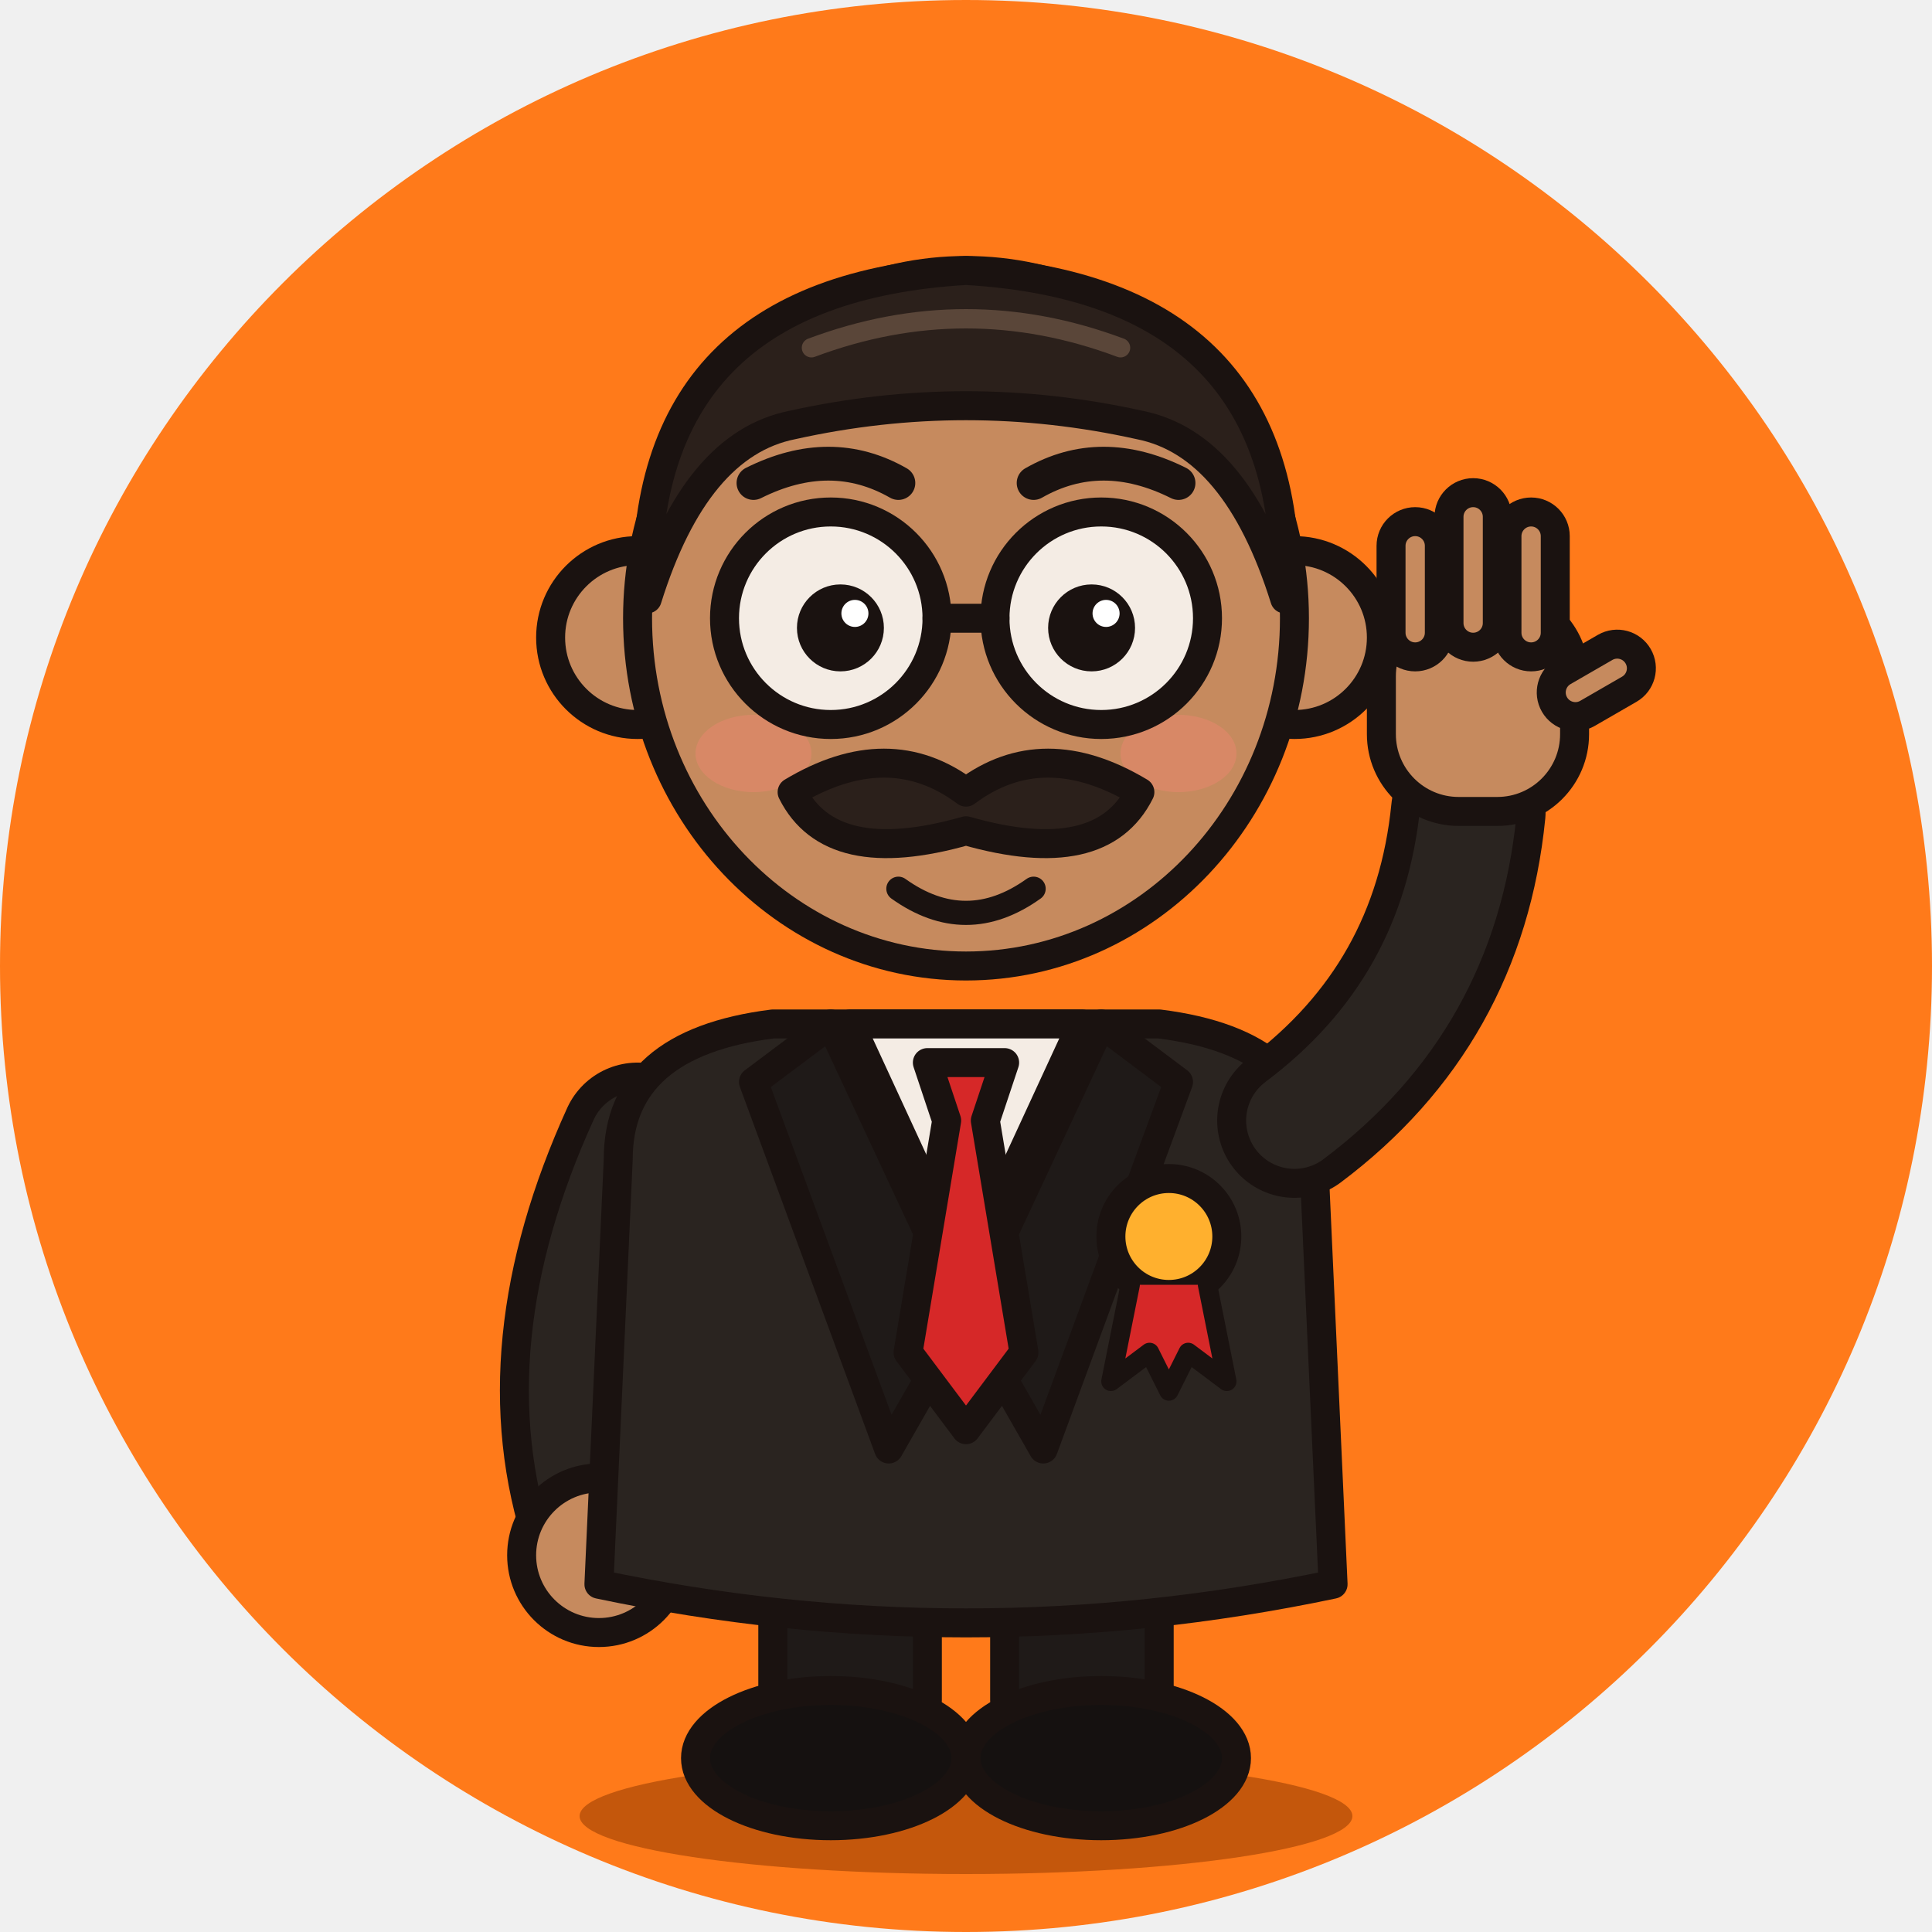
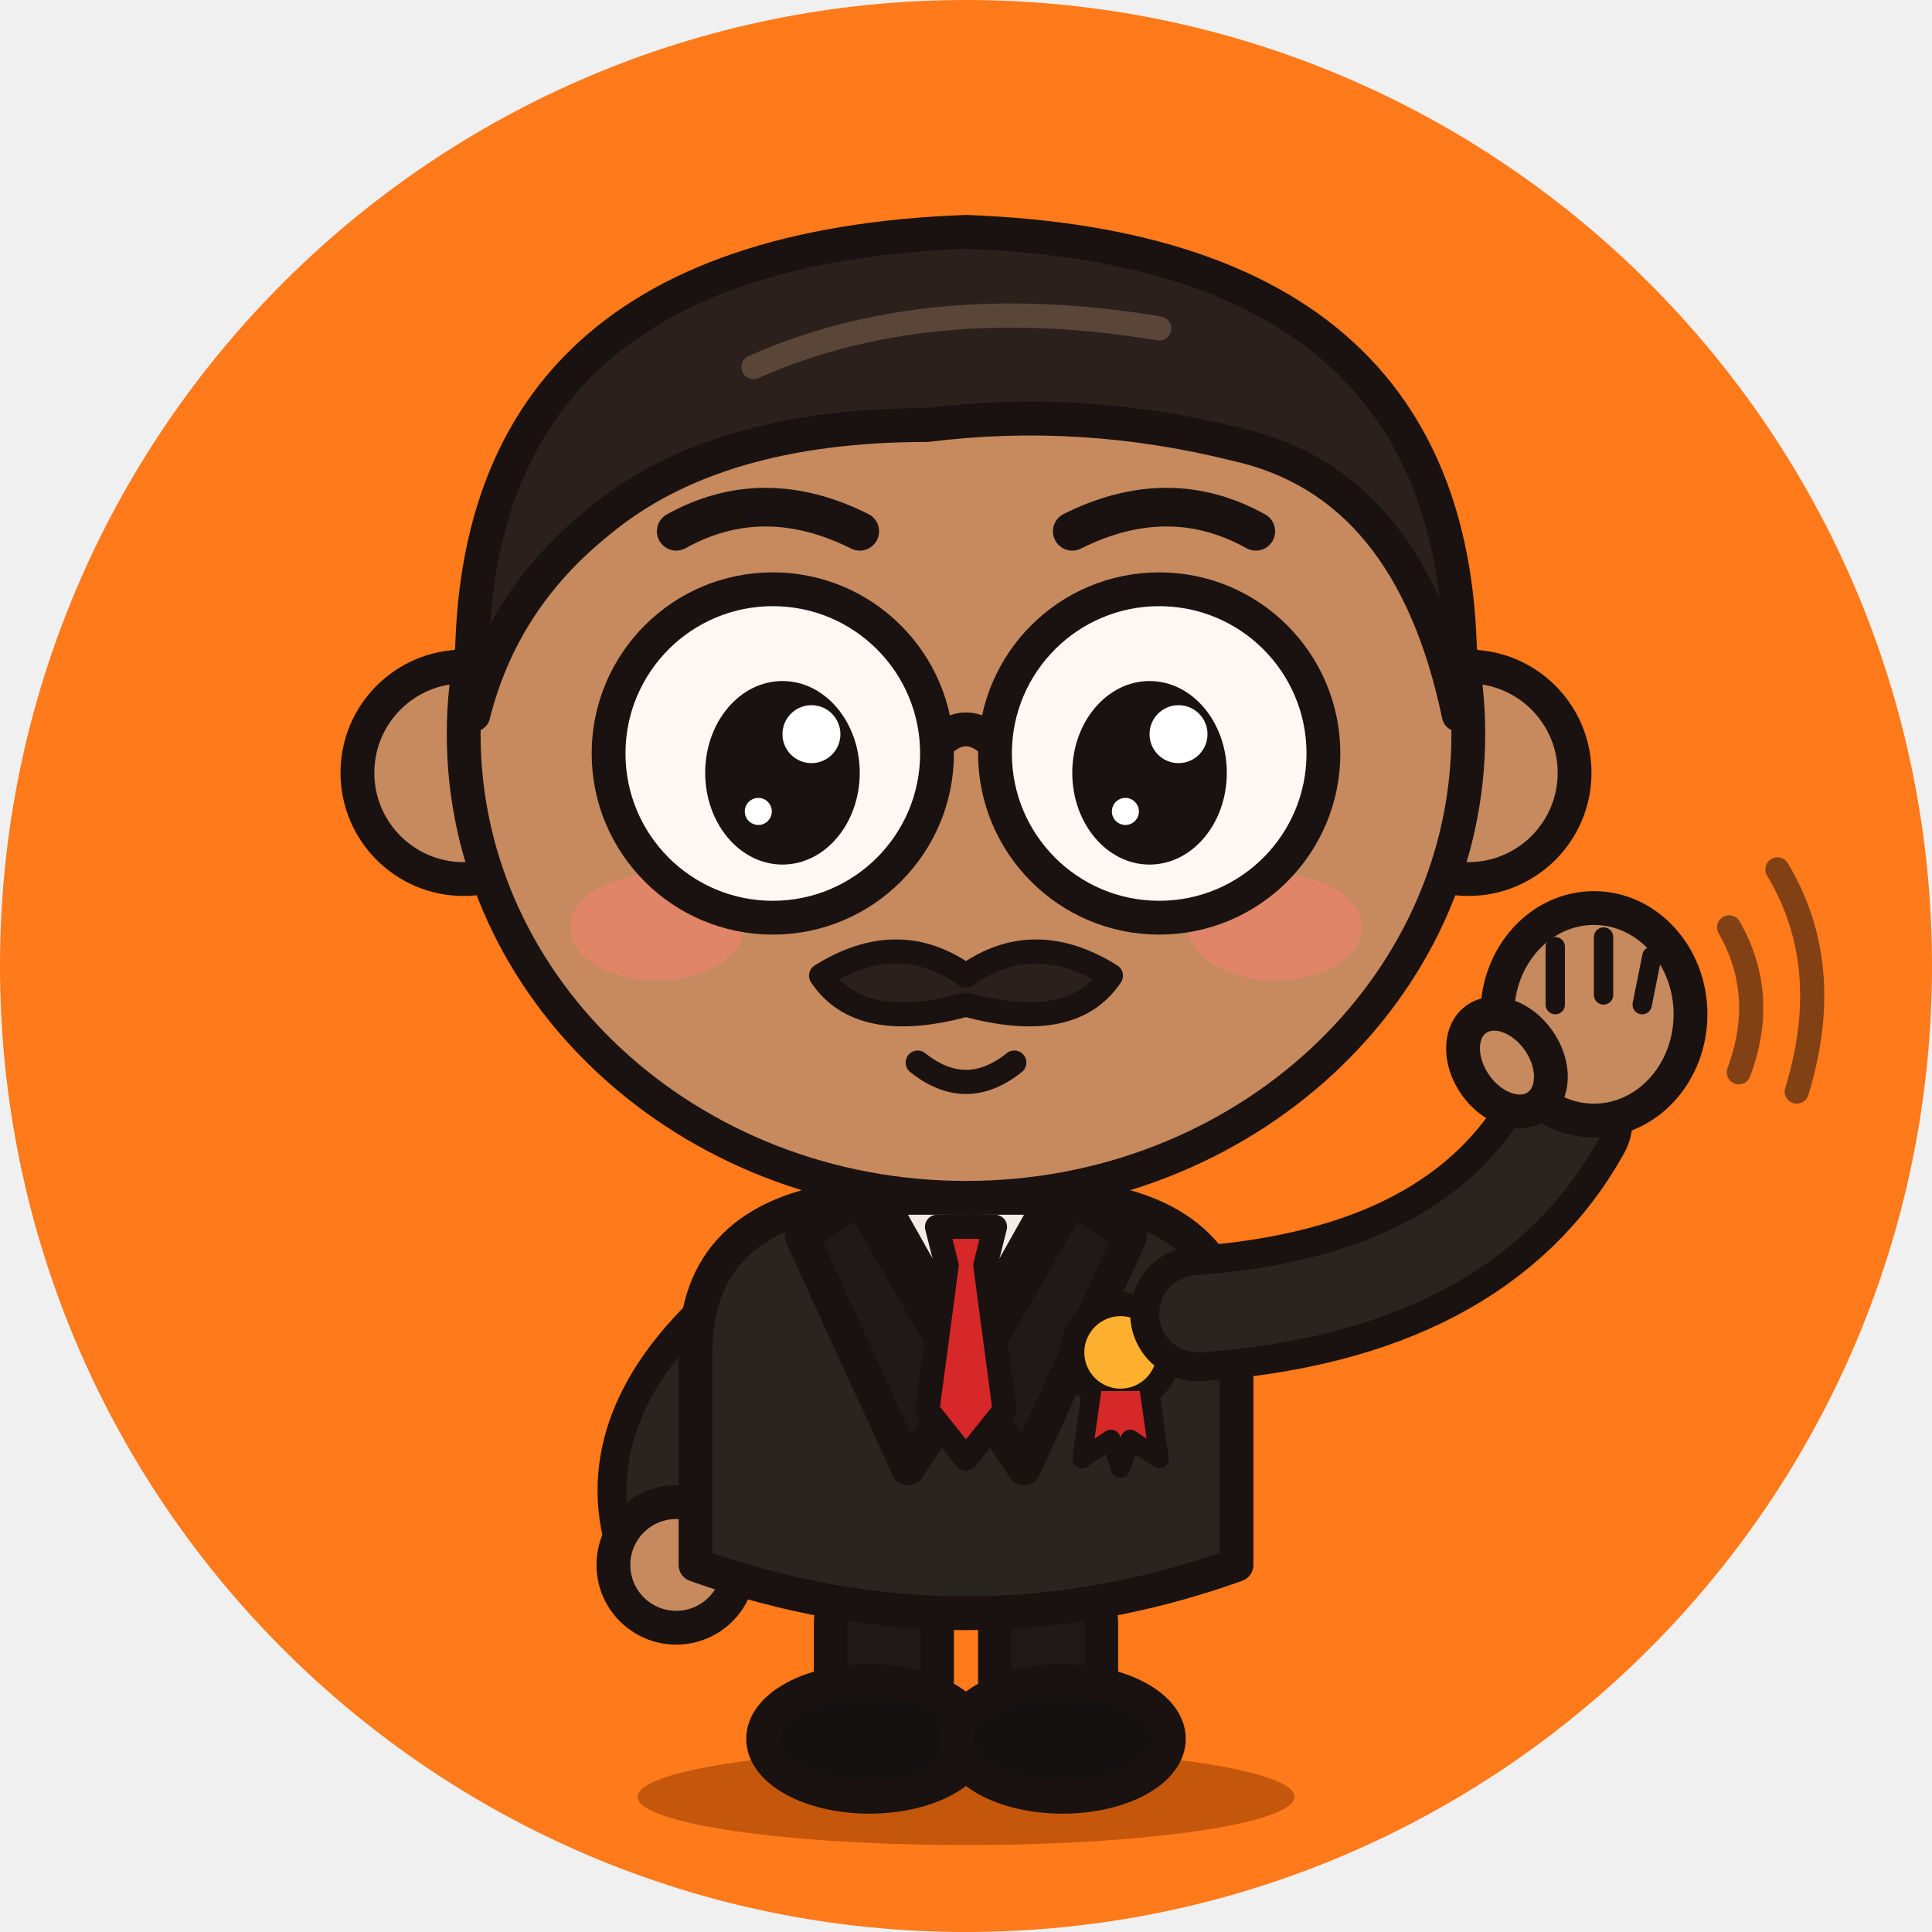
<svg xmlns="http://www.w3.org/2000/svg" viewBox="0 0 200 200" role="img" aria-label="Mayor Patch">
  <circle cx="100" cy="100" r="100" fill="#FF7A1A" />
-   <g stroke="#1A1210" stroke-width="3" stroke-linejoin="round" stroke-linecap="round">
-     <ellipse cx="100" cy="188" rx="40" ry="6" fill="#C4570C" stroke="none" />
-     <rect x="80" y="158" width="16" height="22" rx="4" fill="#1F1A18" />
-     <rect x="104" y="158" width="16" height="22" rx="4" fill="#1F1A18" />
-     <ellipse cx="86" cy="182" rx="14" ry="7" fill="#151110" />
-     <ellipse cx="114" cy="182" rx="14" ry="7" fill="#151110" />
-     <path d="M66 118 Q56 140 62 158" fill="none" stroke="#1A1210" stroke-width="16" />
-     <path d="M66 118 Q56 140 62 158" fill="none" stroke="#2A2420" stroke-width="10" />
-     <circle cx="62" cy="161" r="8" fill="#C68A5E" />
-     <path d="M64 120 Q64 108 80 106 L120 106 Q136 108 136 120 L138 164 Q100 172 62 164 Z" fill="#2A2420" />
-     <path d="M88 106 L100 132 L112 106 Z" fill="#F4ECE4" />
-     <path d="M86 106 L100 136 L92 150 L78 112 Z" fill="#1F1A18" />
-     <path d="M114 106 L100 136 L108 150 L122 112 Z" fill="#1F1A18" />
-     <path d="M96 110 L104 110 L102 116 L106 140 L100 148 L94 140 L98 116 Z" fill="#D62828" />
-     <circle cx="121" cy="128" r="6" fill="#FFB02E" />
-     <path d="M117 133 L115 143 L119 140 L121 144 L123 140 L127 143 L125 133" fill="#D62828" stroke-width="2" />
-     <path d="M134 116 Q150 104 152 84" fill="none" stroke="#1A1210" stroke-width="16" />
-     <path d="M134 116 Q150 104 152 84" fill="none" stroke="#2A2420" stroke-width="10" />
-     <g fill="#C68A5E">
-       <rect x="143" y="62" width="20" height="22" rx="8" />
-       <rect x="144" y="54" width="5" height="14" rx="2.5" />
-       <rect x="150" y="51" width="5" height="16" rx="2.5" />
-       <rect x="156" y="53" width="5" height="15" rx="2.5" />
-       <rect x="160" y="68" width="10" height="5" rx="2.5" transform="rotate(-30 165 70)" />
-     </g>
-     <circle cx="66" cy="66" r="9" fill="#C68A5E" />
-     <circle cx="134" cy="66" r="9" fill="#C68A5E" />
-     <ellipse cx="100" cy="64" rx="34" ry="36" fill="#C68A5E" />
-     <path d="M67 62 Q66 30 100 28 Q134 30 133 62 Q128 46 118 44 Q100 40 82 44 Q72 46 67 62 Z" fill="#2B201B" />
-     <path d="M84 36 Q100 30 116 36" fill="none" stroke="#5A4639" stroke-width="2" />
-     <ellipse cx="78" cy="78" rx="6" ry="4" fill="#E0876A" stroke="none" opacity=".7" />
-     <ellipse cx="122" cy="78" rx="6" ry="4" fill="#E0876A" stroke="none" opacity=".7" />
-     <circle cx="86" cy="64" r="11" fill="#F4ECE4" />
-     <circle cx="114" cy="64" r="11" fill="#F4ECE4" />
-     <path d="M97 64 L103 64" fill="none" />
-     <circle cx="87" cy="65" r="4.5" fill="#1A1210" stroke="none" />
-     <circle cx="113" cy="65" r="4.5" fill="#1A1210" stroke="none" />
-     <circle cx="88.5" cy="63.5" r="1.4" fill="#fff" stroke="none" />
-     <circle cx="114.5" cy="63.5" r="1.4" fill="#fff" stroke="none" />
-     <path d="M78 50 Q86 46 93 50" fill="none" stroke-width="3.5" />
-     <path d="M107 50 Q114 46 122 50" fill="none" stroke-width="3.5" />
-     <path d="M100 82 Q92 76 82 82 Q86 90 100 86 Q114 90 118 82 Q108 76 100 82 Z" fill="#2B201B" />
-     <path d="M93 92 Q100 97 107 92" fill="none" stroke-width="2.5" />
+   <g stroke="#1A1210" stroke-width="3.5" stroke-linejoin="round" stroke-linecap="round">
+     <ellipse cx="100" cy="186" rx="34" ry="5" fill="#C4570C" stroke="none" />
+     <rect x="86" y="164" width="11" height="14" rx="4" fill="#1F1A18" />
+     <rect x="103" y="164" width="11" height="14" rx="4" fill="#1F1A18" />
+     <ellipse cx="90" cy="180" rx="11" ry="6" fill="#151110" />
+     <ellipse cx="110" cy="180" rx="11" ry="6" fill="#151110" />
+     <path d="M76 140 Q66 150 70 160" fill="none" stroke="#1A1210" stroke-width="14" />
+     <path d="M76 140 Q66 150 70 160" fill="none" stroke="#2A2420" stroke-width="8" />
+     <circle cx="70" cy="162" r="6.5" fill="#C68A5E" />
+     <path d="M72 140 Q72 126 88 124 L112 124 Q128 126 128 140 L128 162 Q100 172 72 162 Z" fill="#2A2420" />
+     <path d="M91 124 L100 140 L109 124 Z" fill="#F4ECE4" />
+     <path d="M89 124 L100 143 L94 152 L83 128 Z" fill="#1F1A18" />
+     <path d="M111 124 L100 143 L106 152 L117 128 Z" fill="#1F1A18" />
+     <path d="M97 127 L103 127 L102 131 L104 146 L100 151 L96 146 L98 131 Z" fill="#D62828" stroke-width="2.5" />
+     <circle cx="116" cy="140" r="5" fill="#FFB02E" stroke-width="2.5" />
+     <path d="M113 144 L112 151 L115 149 L116 152 L117 149 L120 151 L119 144" fill="#D62828" stroke-width="2" />
+     <circle cx="48" cy="80" r="11" fill="#C68A5E" />
+     <circle cx="152" cy="80" r="11" fill="#C68A5E" />
+     <ellipse cx="100" cy="76" rx="52" ry="48" fill="#C68A5E" />
+     <path d="M49 74 Q46 26 100 24 Q154 26 151 74 Q146 50 128 46 Q112 42 96 44 Q74 44 62 54 Q52 62 49 74 Z" fill="#2B201B" />
+     <path d="M78 38 Q96 30 120 34" fill="none" stroke="#5A4639" stroke-width="2.5" />
+     <ellipse cx="68" cy="96" rx="9" ry="5.5" fill="#E8836A" stroke="none" opacity=".75" />
+     <ellipse cx="132" cy="96" rx="9" ry="5.5" fill="#E8836A" stroke="none" opacity=".75" />
+     <circle cx="80" cy="78" r="17" fill="#FFF8F2" />
+     <circle cx="120" cy="78" r="17" fill="#FFF8F2" />
+     <path d="M97 77 Q100 74 103 77" fill="none" />
+     <ellipse cx="81" cy="80" rx="8" ry="9.5" fill="#1A1210" stroke="none" />
+     <ellipse cx="119" cy="80" rx="8" ry="9.5" fill="#1A1210" stroke="none" />
+     <circle cx="84" cy="76" r="3" fill="#fff" stroke="none" />
+     <circle cx="122" cy="76" r="3" fill="#fff" stroke="none" />
+     <circle cx="78.5" cy="84" r="1.4" fill="#fff" stroke="none" />
+     <circle cx="116.5" cy="84" r="1.4" fill="#fff" stroke="none" />
+     <path d="M70 55 Q79 50 89 55" fill="none" stroke-width="4" />
+     <path d="M111 55 Q121 50 130 55" fill="none" stroke-width="4" />
+     <path d="M100 101 Q93 96 85 101 Q89 107 100 104 Q111 107 115 101 Q107 96 100 101 Z" fill="#2B201B" stroke-width="2.5" />
+     <path d="M95 110 Q100 114 105 110" fill="none" stroke-width="2.5" />
+     <path d="M124 136 Q152 134 162 116" fill="none" stroke="#1A1210" stroke-width="14" />
+     <path d="M124 136 Q152 134 162 116" fill="none" stroke="#2A2420" stroke-width="8" />
+     <ellipse cx="165" cy="105" rx="10" ry="11" fill="#C68A5E" />
+     <ellipse cx="156" cy="110" rx="4" ry="5.5" fill="#C68A5E" transform="rotate(-35 156 110)" />
+     <path d="M161 98 L161 104 M166 97 L166 103 M171 99 L170 104" fill="none" stroke-width="2" />
+     <path d="M179 96 Q183 103 180 111 M184 90 Q190 100 186 113" fill="none" stroke="#1A1210" stroke-width="2.5" opacity=".55" />
  </g>
</svg>
